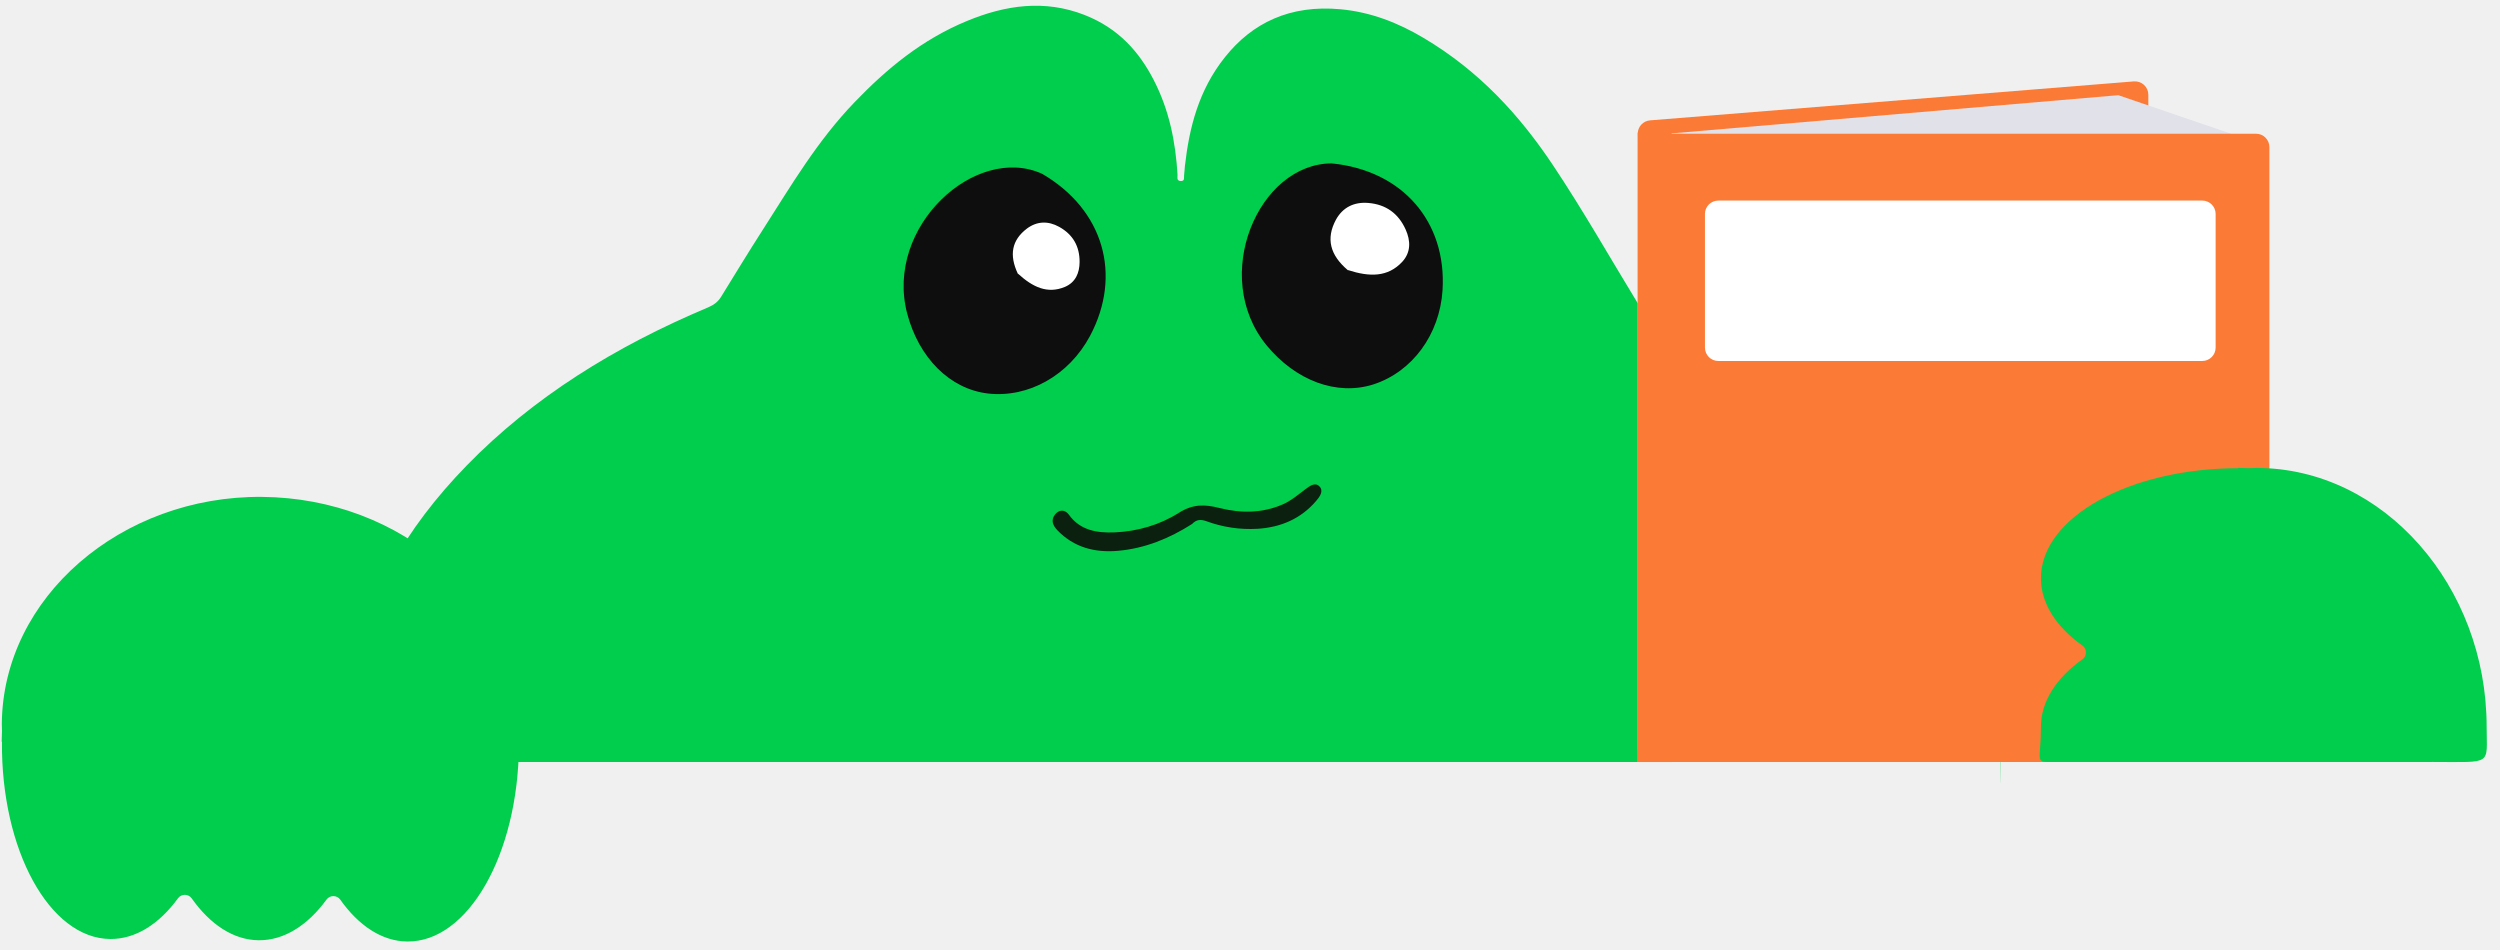
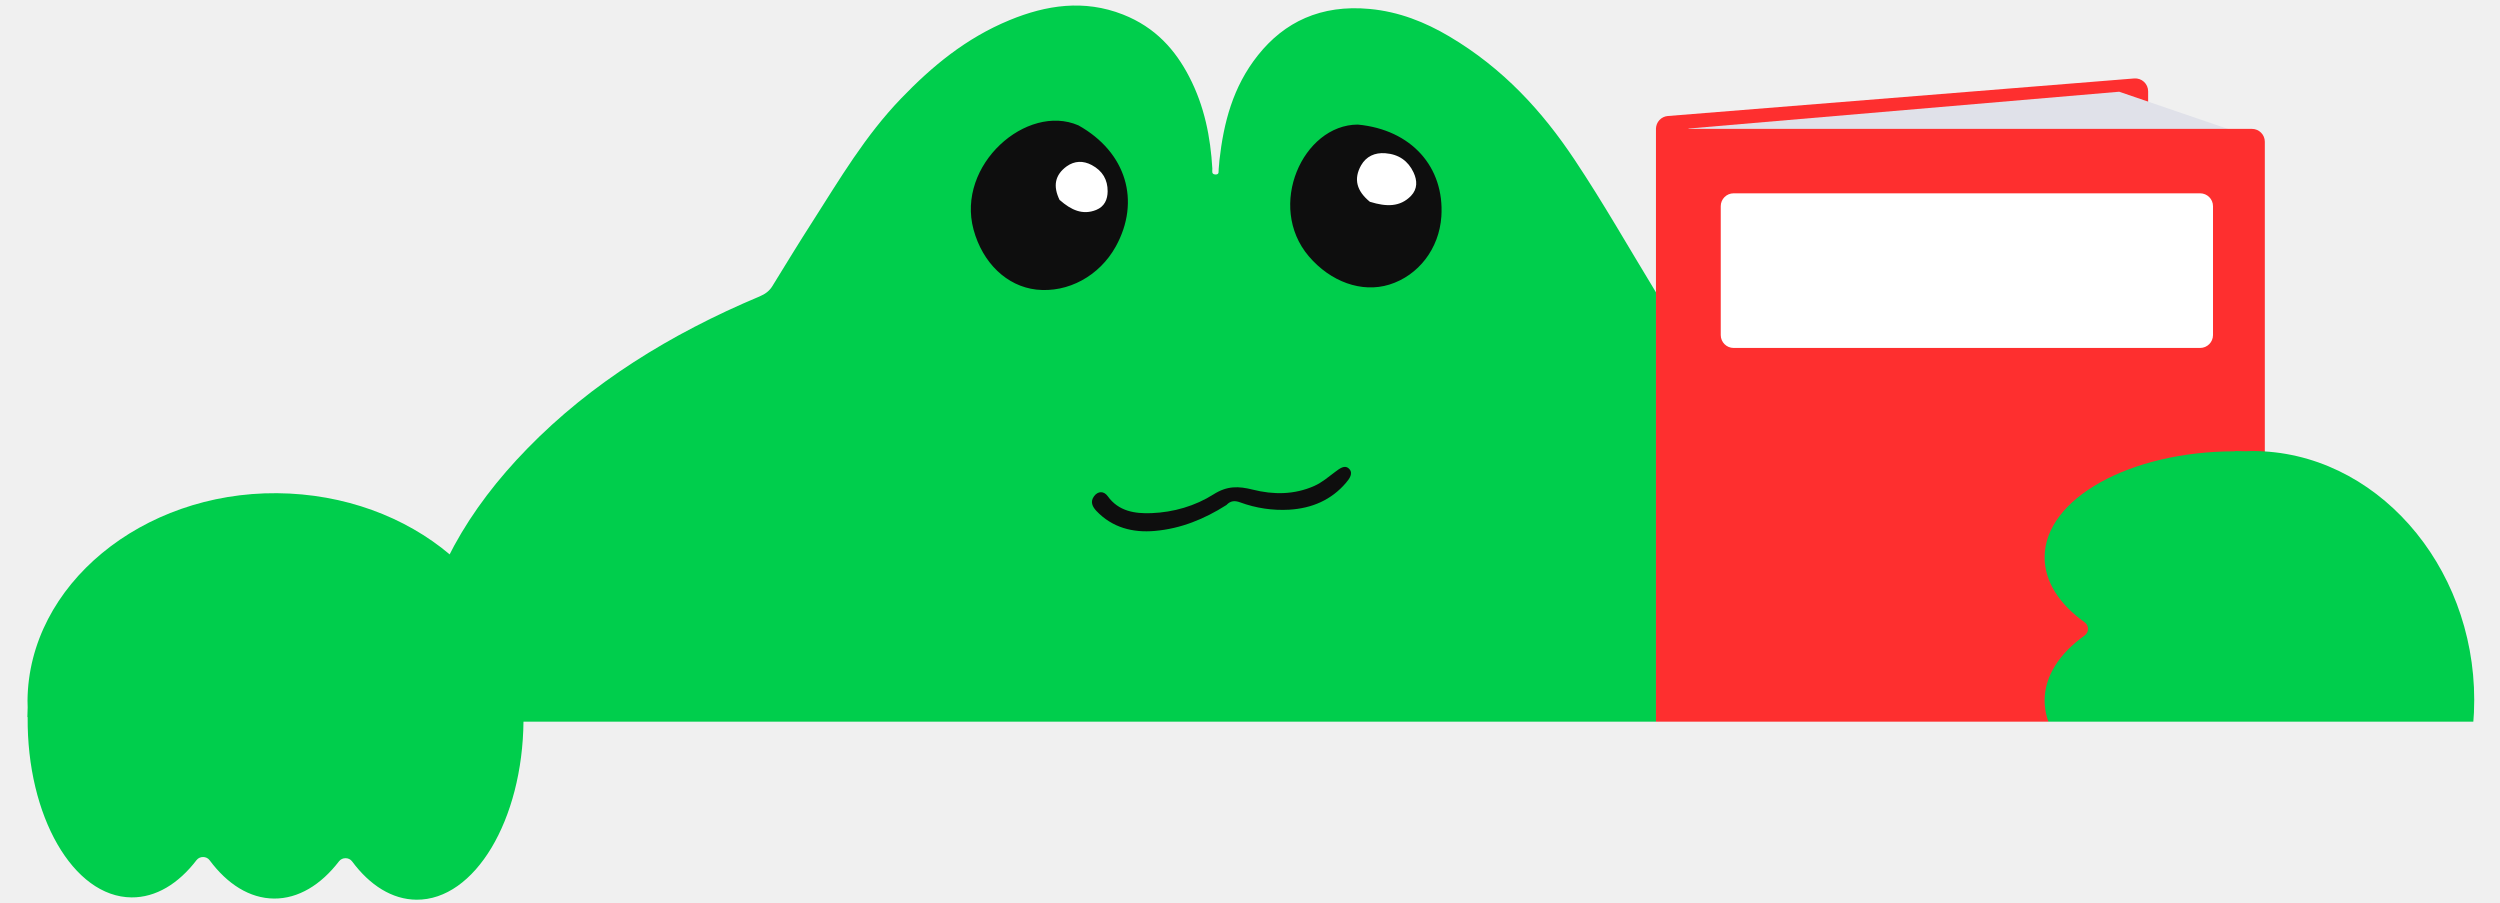
- <svg xmlns="http://www.w3.org/2000/svg" width="187" height="71" fill="none">
-   <path d="M26.31 52.025c.003-.375.022-.75.047-1.12.881-6.091 3.97-11.383 8.565-16.096 4.936-5.069 11.066-8.882 18.024-11.807.445-.186.764-.43.99-.799 1.034-1.681 2.063-3.367 3.133-5.035 2.1-3.278 4.062-6.629 6.877-9.548 2.362-2.452 4.986-4.654 8.411-6.063 2.837-1.168 5.768-1.615 8.78-.433 2.534.996 4.077 2.761 5.153 4.844 1.175 2.27 1.646 4.665 1.789 7.116.009.168-.094.436.228.456.338.02.24-.254.263-.421.034-.23.03-.459.059-.684.325-2.887 1.03-5.692 2.991-8.151C93.666 1.71 96.49.34 100.285.694c2.286.214 4.308 1.025 6.164 2.122 4.211 2.49 7.236 5.829 9.715 9.543 2.259 3.386 4.247 6.894 6.352 10.345.219.359.46.657.923.855a58.362 58.362 0 0 1 7.57 3.912c6.46 3.955 11.777 8.744 15.287 14.82 1.728 2.997 2.854 6.073 3.318 9.228.05 5.48 0 9.408 0 5.48H28.001l-1.691-4.974Z" fill="#00CE4C" />
-   <path d="M77.945 12.997c4.62 2.687 6.003 7.59 3.589 12.129-1.571 2.945-4.596 4.653-7.636 4.308-2.855-.336-5.174-2.675-6.045-5.996-1.69-6.494 5.121-12.69 10.092-10.44ZM99.607 12.222c5.323.525 8.615 4.388 8.295 9.487-.211 3.311-2.259 6.103-5.172 7.044-2.741.875-5.823-.284-7.994-2.928-4.23-5.175-.59-13.587 4.87-13.603Z" fill="#0E0E0E" />
-   <path d="M76.137 20.48c-.666-1.41-.46-2.52.678-3.383.751-.558 1.585-.587 2.412-.128 1.043.58 1.533 1.473 1.527 2.63-.005.813-.302 1.521-1.097 1.86-1.306.546-2.407.019-3.501-.979h-.019ZM100.822 20.212c-1.343-1.135-1.653-2.369-.892-3.781.508-.92 1.35-1.338 2.413-1.251 1.34.109 2.262.797 2.799 1.986.376.836.404 1.7-.252 2.415-1.082 1.167-2.458 1.138-4.048.624l-.02.007Z" fill="#fff" />
-   <path d="M89.17 39.192c-1.725 1.1-3.554 1.836-5.555 2.01-1.71.152-3.299-.254-4.528-1.545-.313-.33-.509-.724-.182-1.157.3-.397.753-.41 1.053.005.844 1.179 2.11 1.366 3.398 1.317 1.716-.067 3.395-.558 4.81-1.456 1.062-.674 1.943-.648 3.059-.366 1.583.397 3.203.402 4.755-.286.617-.272 1.112-.71 1.643-1.103.326-.241.721-.567 1.057-.241.363.348.036.786-.231 1.098-1.144 1.34-2.65 1.979-4.397 2.086a9.47 9.47 0 0 1-3.812-.567c-.404-.147-.74-.147-1.07.205Z" fill="#0C200F" />
-   <path d="M122.504 10a1 1 0 0 1 .92-.997l36.191-2.914a1 1 0 0 1 1.08.997V56a1 1 0 0 1-1 1h-36.191a1 1 0 0 1-1-1V10Z" fill="#FB7A35" />
-   <path fill-rule="evenodd" clip-rule="evenodd" d="m158.448 7.12-35.944 3.072V57h35.944V10.192h8.987l-8.987-3.073Z" fill="#E0E1E9" />
-   <path d="M122.504 9.913h2.527V57h-2.527V9.913Z" fill="#FB7A35" />
-   <path d="M124.509 10.002a1 1 0 0 0-1 1V56a1 1 0 0 0 1 1h44.241a1 1 0 0 0 1-1V11.002a1 1 0 0 0-1-1h-44.241Z" fill="#FB7A35" />
-   <rect x="127.53" y="27.002" width="12" height="38.199" rx="1" transform="rotate(-90 127.53 27.002)" fill="#fff" />
-   <path d="M167.424 35.023c-8.151 0-14.763 3.685-14.763 8.224 0 1.904 1.16 3.657 3.111 5.047a.631.631 0 0 1 0 1.017c-1.951 1.396-3.111 3.149-3.111 5.048 0 2.641-.5 2.637.839 2.637s3 .004 5 .004H176c.593 0 11.827-.01 3 0l3-.005c4.5.005 4 .277 4-2.636 0-10.517-7.709-19.357-17.223-19.357-.193 0-.375.01-.562.016-.265-.01-.525-.016-.796-.016l.005.021ZM.146 55.481c-.069 8.108 3.56 14.717 8.098 14.755 1.905.016 3.667-1.123 5.074-3.051a.633.633 0 0 1 1.017.008c1.38 1.953 3.122 3.122 5.021 3.138 1.899.016 3.667-1.123 5.074-3.052a.633.633 0 0 1 1.017.009c1.38 1.952 3.122 3.121 5.021 3.137 4.544.039 8.279-6.507 8.348-14.615a26.1 26.1 0 0 0-.05-1.74h-.011c-.16-9.28-8.644-16.814-19.16-16.903C9.078 37.077.217 44.67.136 54.135c-.002.192.008.373.012.56-.014.263-.021.522-.023.791l.021-.005Z" fill="#00CE4C" />
+ <svg xmlns="http://www.w3.org/2000/svg" width="194" height="70" fill="none">
+   <mask id="a" width="194" height="56" x="0" y="0" maskUnits="userSpaceOnUse" style="mask-type:alpha">
+     <path fill="#D9D9D9" d="M0 0h194v56H0z" />
+   </mask>
+   <g mask="url(#a)">
+     <path fill="#00CE4C" d="M32.31 52.026c.002-.376.021-.75.046-1.121.881-6.091 3.97-11.382 8.565-16.096 4.936-5.068 11.066-8.882 18.024-11.806.445-.186.764-.43.99-.8 1.034-1.681 2.063-3.367 3.134-5.035 2.099-3.278 4.062-6.629 6.876-9.548 2.362-2.451 4.986-4.653 8.411-6.063 2.837-1.167 5.768-1.615 8.78-.433 2.534.996 4.077 2.761 5.153 4.845 1.175 2.269 1.646 4.665 1.789 7.115.009.168-.094.436.228.456.338.02.24-.253.263-.421.034-.23.03-.459.059-.684.326-2.887 1.031-5.692 2.991-8.151 2.046-2.573 4.869-3.944 8.665-3.59 2.286.214 4.308 1.025 6.164 2.122 4.211 2.49 7.237 5.829 9.715 9.543 2.259 3.386 4.247 6.894 6.352 10.345.219.36.46.657.923.855a58.362 58.362 0 0 1 7.57 3.912c6.46 3.955 11.777 8.744 15.287 14.82 1.728 2.997 2.854 6.074 3.318 9.228.033.517.055 1.033.051 1.554-.171 19.98-27.921 35.945-61.984 35.657-34.063-.288-61.536-16.72-61.366-36.7l-.005-.005Z" />
+     <path fill="#0E0E0E" d="M83.688 9.73c3.725 2.083 4.84 5.884 2.894 9.403-1.267 2.283-3.706 3.608-6.158 3.34-2.302-.26-4.172-2.074-4.875-4.649-1.363-5.035 4.13-9.839 8.139-8.095ZM105.368 9.668c4.159.394 6.731 3.296 6.482 7.127-.165 2.487-1.766 4.585-4.042 5.292-2.142.657-4.55-.214-6.246-2.2-3.306-3.888-.462-10.207 3.806-10.22Z" />
+     <path fill="#fff" d="M82.23 15.53c-.537-1.093-.37-1.954.546-2.623.606-.432 1.279-.454 1.946-.098.84.448 1.236 1.141 1.231 2.038-.004.63-.243 1.18-.885 1.442-1.052.424-1.94.015-2.823-.759h-.015ZM106.317 15.671c-1.05-.852-1.292-1.78-.697-2.84.397-.692 1.055-1.005 1.885-.94 1.048.082 1.768.599 2.187 1.492.294.628.316 1.277-.197 1.814-.845.877-1.92.855-3.163.469l-.015.005Z" />
+     <path fill="#0E0E0E" d="M95.169 39.19c-1.724 1.1-3.553 1.836-5.554 2.01-1.71.152-3.299-.254-4.529-1.545-.313-.33-.508-.724-.181-1.157.3-.397.753-.41 1.053.005.844 1.179 2.11 1.366 3.398 1.317 1.716-.067 3.394-.558 4.81-1.456 1.062-.674 1.942-.647 3.059-.366 1.583.398 3.203.402 4.755-.286.617-.272 1.112-.71 1.642-1.103.327-.241.722-.567 1.058-.241.363.348.036.786-.232 1.099-1.143 1.34-2.65 1.978-4.397 2.085a9.469 9.469 0 0 1-3.811-.567c-.404-.147-.74-.147-1.071.206Z" />
+     <path fill="#FE2F2F" d="M128.504 9.999a1 1 0 0 1 .92-.997l36.191-2.914a1 1 0 0 1 1.08.997v64.122a1 1 0 0 1-1 1h-36.191a1 1 0 0 1-1-1V10Z" />
+     <path fill="#E0E1E9" fill-rule="evenodd" d="m164.449 7.118-35.945 3.073v63.087h35.945V10.191h8.986l-8.986-3.073Z" clip-rule="evenodd" />
+     <path fill="#FE2F2F" d="M128.504 9.912h2.527V75l-2.527-1.676V9.912Z" />
+     <rect width="65" height="46.241" fill="#FE2F2F" rx="1" transform="matrix(0 1 1 0 129.509 10.001)" />
+     <rect width="12" height="38.199" x="133.53" y="27.001" fill="#fff" rx="1" transform="rotate(-90 133.53 27.001)" />
+     <path fill="#00CE4C" d="M173.425 35.022c-8.152 0-14.763 3.684-14.763 8.223 0 1.904 1.16 3.657 3.11 5.047a.63.63 0 0 1 0 1.017c-1.95 1.396-3.11 3.15-3.11 5.048 0 1.899 1.16 3.657 3.11 5.048a.63.63 0 0 1 0 1.017c-1.95 1.396-3.11 3.148-3.11 5.047 0 4.545 6.611 8.224 14.763 8.224.593 0 1.175-.028 1.747-.065v-.011C184.499 73.379 192 64.83 192 54.314 192 43.797 184.291 35 174.777 35c-.192 0-.375.01-.562.016a19.35 19.35 0 0 0-.796-.016l.006.022Z" />
+   </g>
+   <path fill="#00CE4C" d="M2.146 55.643c-.07 7.69 3.541 13.959 8.058 13.995 1.894.016 3.648-1.065 5.048-2.894.25-.322.773-.318 1.012.008 1.373 1.852 3.107 2.96 4.996 2.976 1.89.015 3.649-1.065 5.049-2.894.25-.322.772-.318 1.012.008 1.372 1.852 3.107 2.96 4.996 2.975 4.522.037 8.238-6.171 8.306-13.862.006-.56-.017-1.11-.05-1.65h-.01c-.159-8.802-8.6-15.948-19.065-16.033-10.465-.085-19.283 7.118-19.363 16.095-.001.181.008.353.012.53-.013.25-.02.495-.023.75l.022-.004Z" />
</svg>
